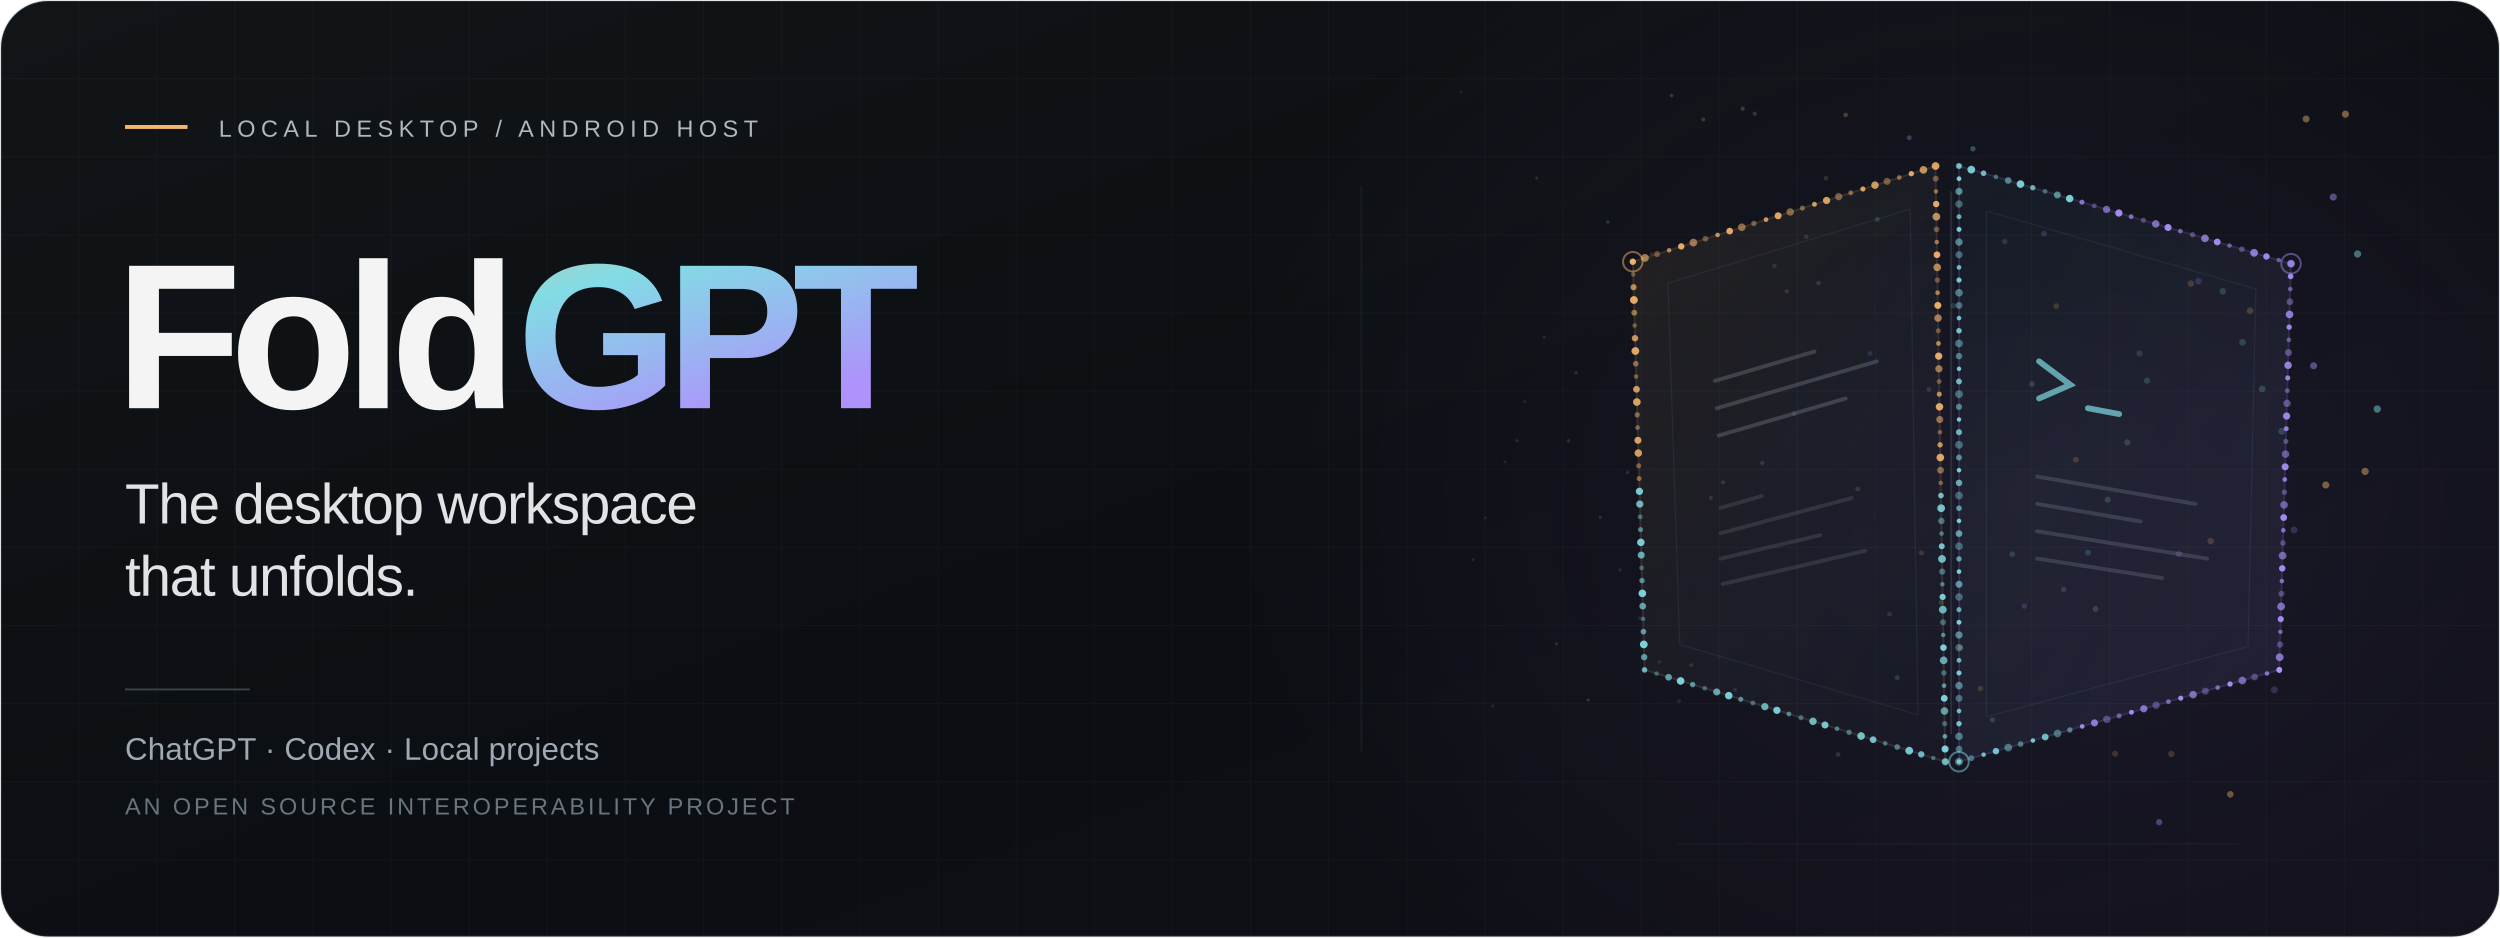
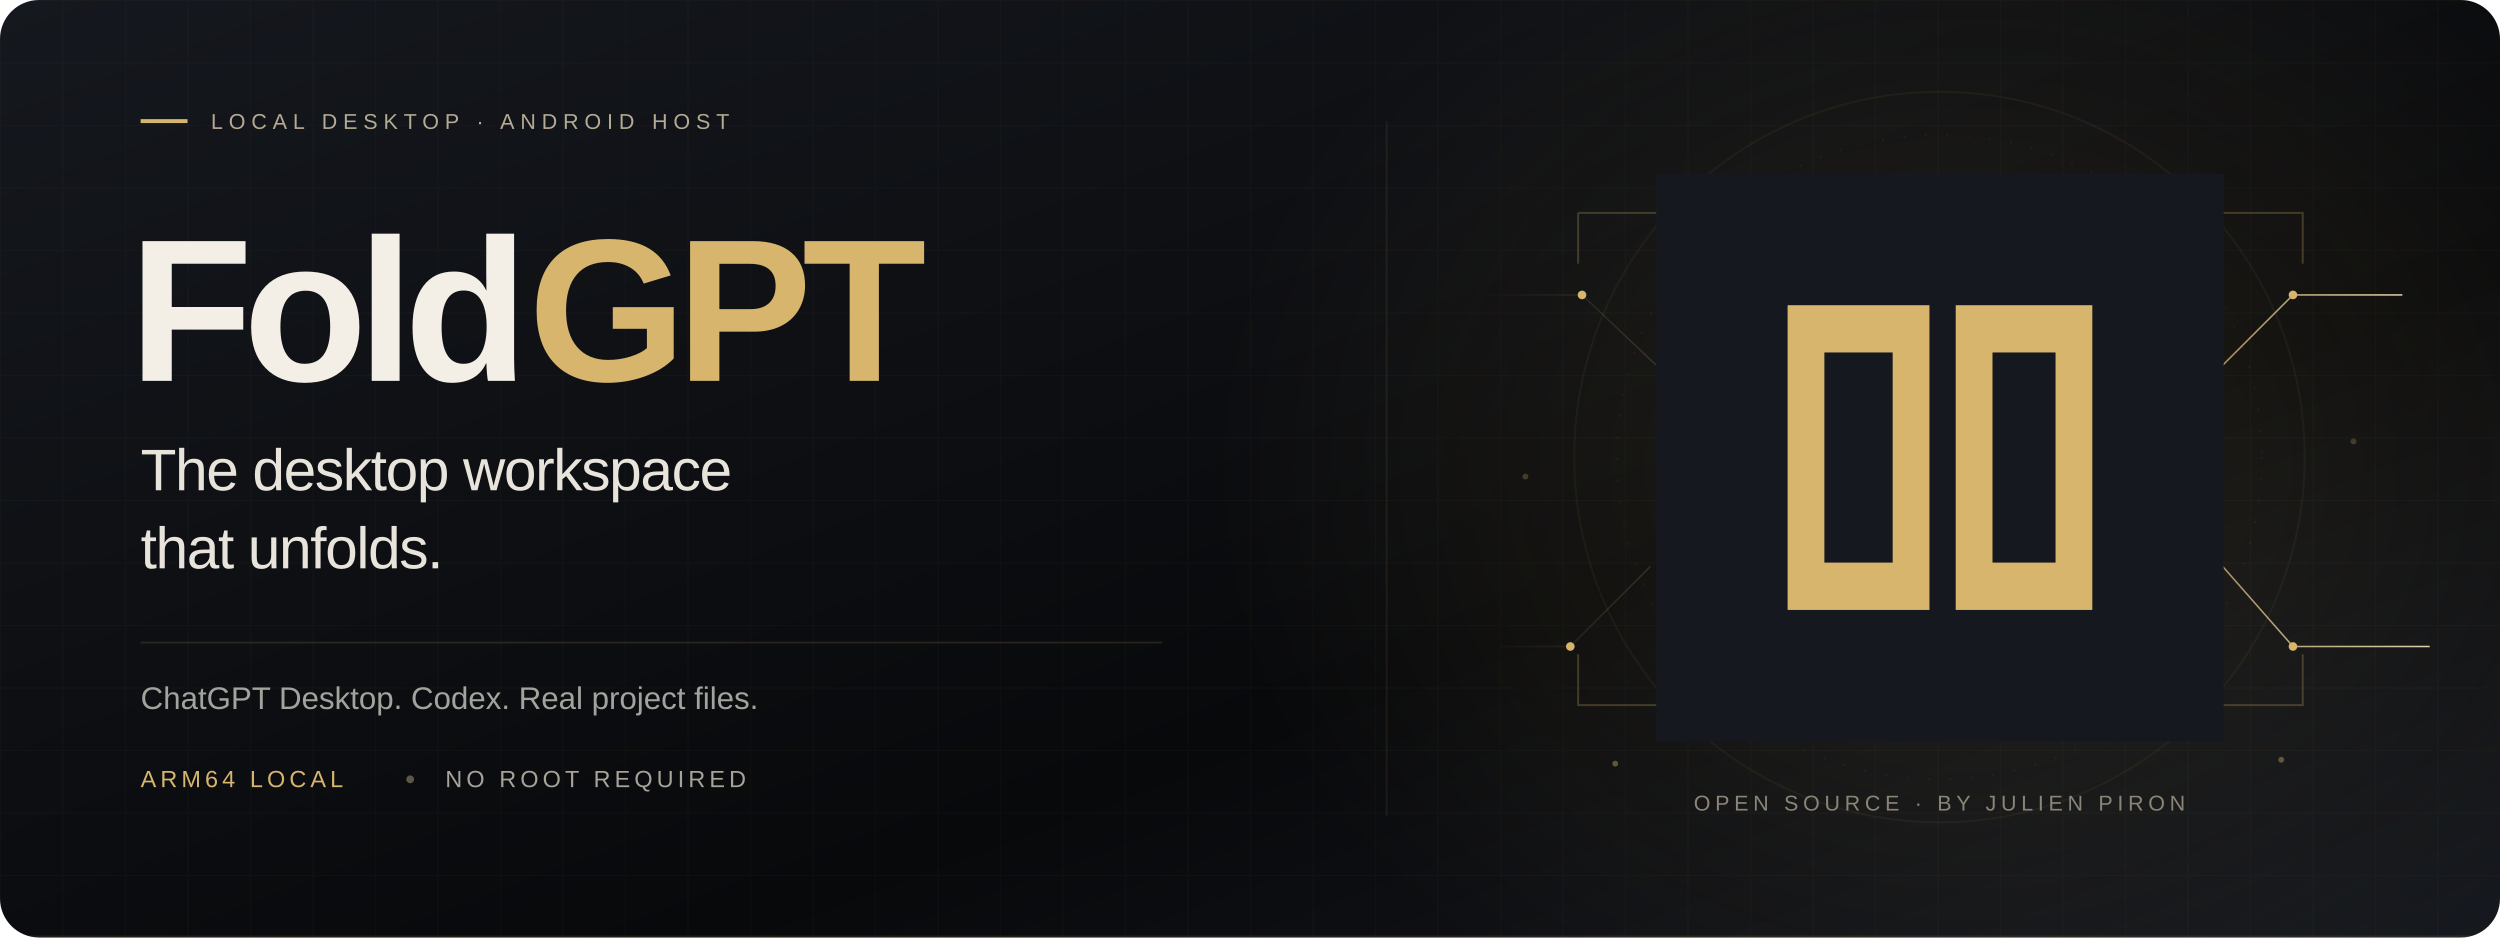
<svg xmlns="http://www.w3.org/2000/svg" width="1280" height="480" viewBox="0 0 1280 480" role="img" aria-labelledby="title description">
  <defs>
    <linearGradient id="background" x2="1" y2="1">
-       <stop stop-color="#121518" />
-       <stop offset=".54" stop-color="#0b0e12" />
-       <stop offset="1" stop-color="#111019" />
+       <stop stop-color="#15181E" />
+       <stop offset=".64" stop-color="#08090B" />
+       <stop offset="1" stop-color="#15181E" />
    </linearGradient>
-     <linearGradient id="accent" x2="1" y2=".7">
-       <stop stop-color="#f4b66e" />
-       <stop offset=".47" stop-color="#82dce5" />
-       <stop offset="1" stop-color="#ad93fb" />
+     <radialGradient id="glow">
+       <stop stop-color="#D7B56D" stop-opacity=".12" />
+       <stop offset="1" stop-color="#D7B56D" stop-opacity="0" />
+     </radialGradient>
+     <pattern id="grid" width="32" height="32" patternUnits="userSpaceOnUse">
+       <path d="M32 0H0V32" fill="none" stroke="#D7B56D" stroke-opacity=".028" />
+     </pattern>
+     <linearGradient id="thread">
+       <stop stop-color="#D7B56D" stop-opacity="0" />
+       <stop offset=".7" stop-color="#D7B56D" stop-opacity=".65" />
+       <stop offset="1" stop-color="#F4E4C0" stop-opacity=".9" />
    </linearGradient>
-     <linearGradient id="left-panel" x2="1" y2="1">
-       <stop stop-color="#f4b66e" stop-opacity=".075" />
-       <stop offset="1" stop-color="#80dce5" stop-opacity=".018" />
-     </linearGradient>
-     <linearGradient id="right-panel" x2="1" y2="1">
-       <stop stop-color="#80dce5" stop-opacity=".035" />
-       <stop offset="1" stop-color="#ad93fb" stop-opacity=".085" />
-     </linearGradient>
-     <radialGradient id="aura">
-       <stop stop-color="#a889ff" stop-opacity=".09" />
-       <stop offset="1" stop-color="#a889ff" stop-opacity="0" />
-     </radialGradient>
-     <pattern id="grid" width="40" height="40" patternUnits="userSpaceOnUse">
-       <path d="M40 0H0V40" fill="none" stroke="#dce5ed" stroke-opacity=".028" />
-     </pattern>
    <clipPath id="frame">
-       <rect x=".5" y=".5" width="1279" height="479" rx="24" />
+       <rect width="1280" height="480" rx="20" />
    </clipPath>
  </defs>
  <g clip-path="url(#frame)">
    <path fill="url(#background)" d="M0 0H1280V480H0Z" />
    <path fill="url(#grid)" d="M0 0H1280V480H0Z" />
-     <ellipse cx="1040" cy="250" rx="420" ry="340" fill="url(#aura)" />
-     <path d="M64 65H96" stroke="#f4b66e" stroke-width="2" />
-     <text x="112" y="70" fill="#b1b7be" font-family="Arial, Helvetica, sans-serif" font-size="12" letter-spacing="2.8">LOCAL DESKTOP / ANDROID HOST</text>
-     <text x="59" y="209" fill="#f3f4f3" font-family="Arial, Helvetica, sans-serif" font-weight="700" font-size="106" letter-spacing="-6">Fold<tspan fill="url(#accent)">GPT</tspan>
+     <ellipse cx="1008" cy="240" rx="390" ry="330" fill="url(#glow)" />
+     <path d="M72 62H96" stroke="#D7B56D" stroke-width="2" />
+     <text x="108" y="66" fill="#B5AA94" font-family="Arial,Helvetica,sans-serif" font-size="11" letter-spacing="3">LOCAL DESKTOP · ANDROID HOST</text>
+     <text x="66" y="195" fill="#F3EFE7" font-family="Arial,Helvetica,sans-serif" font-size="104" font-weight="700" letter-spacing="-5">Fold<tspan fill="#D7B56D">GPT</tspan>
    </text>
-     <text x="64" y="268" fill="#e1e4e5" font-family="Arial, Helvetica, sans-serif" font-size="29" letter-spacing="-.65">The desktop workspace</text>
-     <text x="64" y="305" fill="#e1e4e5" font-family="Arial, Helvetica, sans-serif" font-size="29" letter-spacing="-.65">that unfolds.</text>
-     <path d="M64 353H128" stroke="#59636d" stroke-opacity=".6" />
-     <text x="64" y="389" fill="#9fa9b3" font-family="Arial, Helvetica, sans-serif" font-size="16" letter-spacing=".1">ChatGPT · Codex · Local projects</text>
-     <text x="64" y="417" fill="#687581" font-family="Arial, Helvetica, sans-serif" font-size="12" letter-spacing="1.5">AN OPEN SOURCE INTEROPERABILITY PROJECT</text>
-     <path d="M697 95V385" stroke="#748699" stroke-opacity=".09" />
-     <path d="M836 134L991 85L996 390L842 343Z" fill="url(#left-panel)" stroke="#f4b66e" stroke-opacity=".13" />
-     <path d="M1003 85L1173 135L1167 343L1003 390Z" fill="url(#right-panel)" stroke="#a889ff" stroke-opacity=".15" />
-     <path d="M999 98V376" stroke="#9dbbc5" stroke-width="1" stroke-opacity=".15" />
-     <path d="M854 145L978 107L982 366L860 330Z M1017 108L1155 148L1151 331L1017 367Z" fill="none" stroke="#c1dbe2" stroke-width=".6" stroke-opacity=".07" />
-     <g fill="none" stroke="#a7b8c3" stroke-linecap="round">
-       <path d="M878 195L929 180 M879 209L961 185 M880 223L945 204" stroke-opacity=".24" stroke-width="2" />
-       <path d="M881 260L902 254 M881 273L948 255 M881 286L932 274 M882 299L955 282" stroke-opacity=".15" stroke-width="2" />
-       <path d="M1044 185L1060 197L1044 204 M1069 209L1085 212" stroke="#80dce5" stroke-opacity=".7" stroke-width="3" />
-       <path d="M1043 244L1124 258 M1043 258L1096 267 M1043 272L1130 286 M1043 286L1107 296" stroke-opacity=".2" stroke-width="2" />
+     <text x="72" y="251" fill="#E8E4DC" font-family="Arial,Helvetica,sans-serif" font-size="30" letter-spacing="-.7">The desktop workspace</text>
+     <text x="72" y="291" fill="#E8E4DC" font-family="Arial,Helvetica,sans-serif" font-size="30" letter-spacing="-.7">that unfolds.</text>
+     <path d="M72 329H595" stroke="#D7B56D" stroke-opacity=".14" />
+     <text x="72" y="363" fill="#A3A39E" font-family="Arial,Helvetica,sans-serif" font-size="16">ChatGPT Desktop. Codex. Real project files.</text>
+     <text x="72" y="403" fill="#D7B56D" font-family="Arial,Helvetica,sans-serif" font-size="12" letter-spacing="2.1">ARM64 LOCAL</text>
+     <circle cx="210" cy="399" r="2" fill="#5D5749" />
+     <text x="228" y="403" fill="#A7A399" font-family="Arial,Helvetica,sans-serif" font-size="12" letter-spacing="2.1">NO ROOT REQUIRED</text>
+     <path d="M710 62V418" stroke="#D7B56D" stroke-opacity=".08" />
+     <g fill="none" stroke="#D7B56D">
+       <circle cx="993" cy="234" r="187" stroke-opacity=".06" />
+       <circle cx="993" cy="234" r="165" stroke-opacity=".06" stroke-dasharray="1 10" />
+       <path d="M768 331H804L845 290 M755 151H810L848 187 M1138 187L1174 151H1230 M1138 290L1174 331H1244" stroke="url(#thread)" stroke-width=".8" />
+       <path d="M808 109H867 M808 109V135 M1120 109H1179V135 M808 335V361H867 M1120 361H1179V335" stroke-opacity=".25" stroke-width="1" />
    </g>
-     <circle cx="836.00" cy="134.00" r="1.57" fill="#f4b66e" opacity="0.93" />
-     <circle cx="842.20" cy="132.04" r="2.00" fill="#f4b66e" opacity="0.63" />
-     <circle cx="848.40" cy="130.08" r="1.53" fill="#f4b66e" opacity="0.38" />
-     <circle cx="854.60" cy="128.12" r="1.15" fill="#f4b66e" opacity="0.71" />
-     <circle cx="860.80" cy="126.16" r="1.65" fill="#f4b66e" opacity="0.92" />
-     <circle cx="867.00" cy="124.20" r="1.99" fill="#f4b66e" opacity="0.58" />
-     <circle cx="873.20" cy="122.24" r="1.46" fill="#f4b66e" opacity="0.39" />
-     <circle cx="879.40" cy="120.28" r="1.17" fill="#f4b66e" opacity="0.76" />
-     <circle cx="885.60" cy="118.32" r="1.73" fill="#f4b66e" opacity="0.91" />
-     <circle cx="891.80" cy="116.36" r="1.96" fill="#f4b66e" opacity="0.53" />
-     <circle cx="898.00" cy="114.40" r="1.38" fill="#f4b66e" opacity="0.42" />
-     <circle cx="904.20" cy="112.44" r="1.21" fill="#f4b66e" opacity="0.80" />
-     <circle cx="910.40" cy="110.48" r="1.80" fill="#f4b66e" opacity="0.88" />
-     <circle cx="916.60" cy="108.52" r="1.92" fill="#f4b66e" opacity="0.49" />
-     <circle cx="922.80" cy="106.56" r="1.31" fill="#f4b66e" opacity="0.45" />
-     <circle cx="929.00" cy="104.60" r="1.25" fill="#f4b66e" opacity="0.84" />
-     <circle cx="935.20" cy="102.64" r="1.87" fill="#f4b66e" opacity="0.85" />
-     <circle cx="941.40" cy="100.68" r="1.87" fill="#f4b66e" opacity="0.45" />
-     <circle cx="947.60" cy="98.72" r="1.26" fill="#f4b66e" opacity="0.48" />
-     <circle cx="953.80" cy="96.76" r="1.31" fill="#f4b66e" opacity="0.88" />
-     <circle cx="960.00" cy="94.80" r="1.92" fill="#f4b66e" opacity="0.81" />
-     <circle cx="966.20" cy="92.84" r="1.81" fill="#f4b66e" opacity="0.42" />
-     <circle cx="972.40" cy="90.88" r="1.21" fill="#f4b66e" opacity="0.53" />
-     <circle cx="978.60" cy="88.92" r="1.38" fill="#f4b66e" opacity="0.90" />
-     <circle cx="984.80" cy="86.96" r="1.96" fill="#f4b66e" opacity="0.76" />
-     <circle cx="991.00" cy="85.00" r="1.74" fill="#f4b66e" opacity="0.40" />
-     <circle cx="991.00" cy="85.00" r="2.00" fill="#f4b66e" opacity="0.79" />
-     <circle cx="991.11" cy="91.49" r="1.53" fill="#f4b66e" opacity="0.41" />
-     <circle cx="991.21" cy="97.98" r="1.15" fill="#f4b66e" opacity="0.54" />
-     <circle cx="991.32" cy="104.47" r="1.65" fill="#f4b66e" opacity="0.91" />
-     <circle cx="991.43" cy="110.96" r="1.99" fill="#f4b66e" opacity="0.75" />
-     <circle cx="991.53" cy="117.45" r="1.46" fill="#f4b66e" opacity="0.39" />
-     <circle cx="991.64" cy="123.94" r="1.17" fill="#f4b66e" opacity="0.59" />
-     <circle cx="991.74" cy="130.43" r="1.73" fill="#f4b66e" opacity="0.92" />
-     <circle cx="991.85" cy="136.91" r="1.96" fill="#f4b66e" opacity="0.69" />
-     <circle cx="991.96" cy="143.40" r="1.38" fill="#f4b66e" opacity="0.38" />
-     <circle cx="992.06" cy="149.89" r="1.21" fill="#f4b66e" opacity="0.64" />
-     <circle cx="992.17" cy="156.38" r="1.80" fill="#f4b66e" opacity="0.93" />
-     <circle cx="992.28" cy="162.87" r="1.92" fill="#f4b66e" opacity="0.64" />
-     <circle cx="992.38" cy="169.36" r="1.31" fill="#f4b66e" opacity="0.38" />
-     <circle cx="992.49" cy="175.85" r="1.25" fill="#f4b66e" opacity="0.69" />
-     <circle cx="992.60" cy="182.34" r="1.87" fill="#f4b66e" opacity="0.93" />
-     <circle cx="992.70" cy="188.83" r="1.87" fill="#f4b66e" opacity="0.59" />
-     <circle cx="992.81" cy="195.32" r="1.26" fill="#f4b66e" opacity="0.39" />
-     <circle cx="992.91" cy="201.81" r="1.31" fill="#f4b66e" opacity="0.74" />
-     <circle cx="993.02" cy="208.30" r="1.92" fill="#f4b66e" opacity="0.91" />
-     <circle cx="993.13" cy="214.79" r="1.81" fill="#f4b66e" opacity="0.54" />
-     <circle cx="993.23" cy="221.28" r="1.21" fill="#f4b66e" opacity="0.41" />
-     <circle cx="993.34" cy="227.77" r="1.38" fill="#f4b66e" opacity="0.79" />
-     <circle cx="993.45" cy="234.26" r="1.96" fill="#f4b66e" opacity="0.89" />
-     <circle cx="993.55" cy="240.74" r="1.74" fill="#f4b66e" opacity="0.50" />
-     <circle cx="993.66" cy="247.23" r="1.17" fill="#f4b66e" opacity="0.44" />
-     <circle cx="993.77" cy="253.72" r="1.45" fill="#83dce5" opacity="0.83" />
-     <circle cx="993.87" cy="260.21" r="1.99" fill="#83dce5" opacity="0.86" />
-     <circle cx="993.98" cy="266.70" r="1.66" fill="#83dce5" opacity="0.46" />
-     <circle cx="994.09" cy="273.19" r="1.16" fill="#83dce5" opacity="0.47" />
-     <circle cx="994.19" cy="279.68" r="1.53" fill="#83dce5" opacity="0.87" />
-     <circle cx="994.30" cy="286.17" r="2.00" fill="#83dce5" opacity="0.82" />
-     <circle cx="994.40" cy="292.66" r="1.58" fill="#83dce5" opacity="0.43" />
-     <circle cx="994.51" cy="299.15" r="1.15" fill="#83dce5" opacity="0.51" />
-     <circle cx="994.62" cy="305.64" r="1.61" fill="#83dce5" opacity="0.90" />
-     <circle cx="994.72" cy="312.13" r="2.00" fill="#83dce5" opacity="0.77" />
-     <circle cx="994.83" cy="318.62" r="1.50" fill="#83dce5" opacity="0.40" />
-     <circle cx="994.94" cy="325.11" r="1.16" fill="#83dce5" opacity="0.56" />
-     <circle cx="995.04" cy="331.60" r="1.69" fill="#83dce5" opacity="0.92" />
-     <circle cx="995.15" cy="338.09" r="1.98" fill="#83dce5" opacity="0.72" />
-     <circle cx="995.26" cy="344.57" r="1.42" fill="#83dce5" opacity="0.39" />
-     <circle cx="995.36" cy="351.06" r="1.19" fill="#83dce5" opacity="0.61" />
-     <circle cx="995.47" cy="357.55" r="1.76" fill="#83dce5" opacity="0.93" />
-     <circle cx="995.57" cy="364.04" r="1.95" fill="#83dce5" opacity="0.67" />
-     <circle cx="995.68" cy="370.53" r="1.35" fill="#83dce5" opacity="0.38" />
-     <circle cx="995.79" cy="377.02" r="1.22" fill="#83dce5" opacity="0.66" />
-     <circle cx="995.89" cy="383.51" r="1.83" fill="#83dce5" opacity="0.93" />
-     <circle cx="996.00" cy="390.00" r="1.90" fill="#83dce5" opacity="0.62" />
-     <circle cx="996.00" cy="390.00" r="1.53" fill="#83dce5" opacity="0.53" />
-     <circle cx="989.84" cy="388.12" r="1.15" fill="#83dce5" opacity="0.42" />
-     <circle cx="983.68" cy="386.24" r="1.65" fill="#83dce5" opacity="0.80" />
-     <circle cx="977.52" cy="384.36" r="1.99" fill="#83dce5" opacity="0.88" />
-     <circle cx="971.36" cy="382.48" r="1.46" fill="#83dce5" opacity="0.49" />
-     <circle cx="965.20" cy="380.60" r="1.17" fill="#83dce5" opacity="0.45" />
-     <circle cx="959.04" cy="378.72" r="1.73" fill="#83dce5" opacity="0.84" />
-     <circle cx="952.88" cy="376.84" r="1.96" fill="#83dce5" opacity="0.85" />
-     <circle cx="946.72" cy="374.96" r="1.38" fill="#83dce5" opacity="0.45" />
-     <circle cx="940.56" cy="373.08" r="1.21" fill="#83dce5" opacity="0.48" />
-     <circle cx="934.40" cy="371.20" r="1.80" fill="#83dce5" opacity="0.88" />
-     <circle cx="928.24" cy="369.32" r="1.92" fill="#83dce5" opacity="0.80" />
-     <circle cx="922.08" cy="367.44" r="1.31" fill="#83dce5" opacity="0.42" />
-     <circle cx="915.92" cy="365.56" r="1.25" fill="#83dce5" opacity="0.53" />
-     <circle cx="909.76" cy="363.68" r="1.87" fill="#83dce5" opacity="0.90" />
-     <circle cx="903.60" cy="361.80" r="1.87" fill="#83dce5" opacity="0.76" />
-     <circle cx="897.44" cy="359.92" r="1.26" fill="#83dce5" opacity="0.40" />
-     <circle cx="891.28" cy="358.04" r="1.31" fill="#83dce5" opacity="0.58" />
-     <circle cx="885.12" cy="356.16" r="1.92" fill="#83dce5" opacity="0.92" />
-     <circle cx="878.96" cy="354.28" r="1.81" fill="#83dce5" opacity="0.71" />
-     <circle cx="872.80" cy="352.40" r="1.21" fill="#83dce5" opacity="0.38" />
-     <circle cx="866.64" cy="350.52" r="1.38" fill="#83dce5" opacity="0.63" />
-     <circle cx="860.48" cy="348.64" r="1.96" fill="#83dce5" opacity="0.93" />
-     <circle cx="854.32" cy="346.76" r="1.74" fill="#83dce5" opacity="0.66" />
-     <circle cx="848.16" cy="344.88" r="1.17" fill="#83dce5" opacity="0.38" />
-     <circle cx="842.00" cy="343.00" r="1.45" fill="#83dce5" opacity="0.68" />
-     <circle cx="842.00" cy="343.00" r="1.15" fill="#83dce5" opacity="0.38" />
-     <circle cx="841.81" cy="336.47" r="1.65" fill="#83dce5" opacity="0.64" />
-     <circle cx="841.62" cy="329.94" r="1.99" fill="#83dce5" opacity="0.93" />
-     <circle cx="841.44" cy="323.41" r="1.46" fill="#83dce5" opacity="0.64" />
-     <circle cx="841.25" cy="316.88" r="1.17" fill="#83dce5" opacity="0.38" />
-     <circle cx="841.06" cy="310.34" r="1.73" fill="#83dce5" opacity="0.69" />
-     <circle cx="840.88" cy="303.81" r="1.96" fill="#83dce5" opacity="0.93" />
-     <circle cx="840.69" cy="297.28" r="1.38" fill="#83dce5" opacity="0.59" />
-     <circle cx="840.50" cy="290.75" r="1.21" fill="#83dce5" opacity="0.39" />
-     <circle cx="840.31" cy="284.22" r="1.80" fill="#83dce5" opacity="0.74" />
-     <circle cx="840.12" cy="277.69" r="1.92" fill="#83dce5" opacity="0.91" />
-     <circle cx="839.94" cy="271.16" r="1.31" fill="#83dce5" opacity="0.54" />
-     <circle cx="839.75" cy="264.62" r="1.25" fill="#83dce5" opacity="0.41" />
-     <circle cx="839.56" cy="258.09" r="1.87" fill="#83dce5" opacity="0.79" />
-     <circle cx="839.38" cy="251.56" r="1.87" fill="#83dce5" opacity="0.89" />
-     <circle cx="839.19" cy="245.03" r="1.26" fill="#f4b66e" opacity="0.50" />
-     <circle cx="839.00" cy="238.50" r="1.31" fill="#f4b66e" opacity="0.44" />
-     <circle cx="838.81" cy="231.97" r="1.92" fill="#f4b66e" opacity="0.83" />
-     <circle cx="838.62" cy="225.44" r="1.81" fill="#f4b66e" opacity="0.86" />
-     <circle cx="838.44" cy="218.91" r="1.21" fill="#f4b66e" opacity="0.46" />
-     <circle cx="838.25" cy="212.38" r="1.38" fill="#f4b66e" opacity="0.47" />
-     <circle cx="838.06" cy="205.84" r="1.96" fill="#f4b66e" opacity="0.87" />
-     <circle cx="837.88" cy="199.31" r="1.74" fill="#f4b66e" opacity="0.82" />
-     <circle cx="837.69" cy="192.78" r="1.17" fill="#f4b66e" opacity="0.42" />
-     <circle cx="837.50" cy="186.25" r="1.45" fill="#f4b66e" opacity="0.52" />
-     <circle cx="837.31" cy="179.72" r="1.99" fill="#f4b66e" opacity="0.90" />
-     <circle cx="837.12" cy="173.19" r="1.66" fill="#f4b66e" opacity="0.77" />
-     <circle cx="836.94" cy="166.66" r="1.16" fill="#f4b66e" opacity="0.40" />
-     <circle cx="836.75" cy="160.12" r="1.53" fill="#f4b66e" opacity="0.56" />
-     <circle cx="836.56" cy="153.59" r="2.00" fill="#f4b66e" opacity="0.92" />
-     <circle cx="836.38" cy="147.06" r="1.58" fill="#f4b66e" opacity="0.72" />
-     <circle cx="836.19" cy="140.53" r="1.15" fill="#f4b66e" opacity="0.39" />
-     <circle cx="836.00" cy="134.00" r="1.61" fill="#f4b66e" opacity="0.61" />
-     <circle cx="1003.00" cy="85.00" r="1.65" fill="#83dce5" opacity="0.49" />
-     <circle cx="1009.30" cy="86.85" r="1.99" fill="#83dce5" opacity="0.88" />
-     <circle cx="1015.59" cy="88.70" r="1.46" fill="#83dce5" opacity="0.80" />
-     <circle cx="1021.89" cy="90.56" r="1.17" fill="#83dce5" opacity="0.42" />
-     <circle cx="1028.19" cy="92.41" r="1.73" fill="#83dce5" opacity="0.53" />
-     <circle cx="1034.48" cy="94.26" r="1.96" fill="#83dce5" opacity="0.91" />
-     <circle cx="1040.78" cy="96.11" r="1.38" fill="#83dce5" opacity="0.76" />
-     <circle cx="1047.07" cy="97.96" r="1.21" fill="#83dce5" opacity="0.40" />
-     <circle cx="1053.37" cy="99.81" r="1.80" fill="#83dce5" opacity="0.58" />
-     <circle cx="1059.67" cy="101.67" r="1.92" fill="#83dce5" opacity="0.92" />
-     <circle cx="1065.96" cy="103.52" r="1.31" fill="#ad93fb" opacity="0.71" />
-     <circle cx="1072.26" cy="105.37" r="1.25" fill="#ad93fb" opacity="0.38" />
-     <circle cx="1078.56" cy="107.22" r="1.87" fill="#ad93fb" opacity="0.63" />
-     <circle cx="1084.85" cy="109.07" r="1.87" fill="#ad93fb" opacity="0.93" />
-     <circle cx="1091.15" cy="110.93" r="1.26" fill="#ad93fb" opacity="0.66" />
-     <circle cx="1097.44" cy="112.78" r="1.31" fill="#ad93fb" opacity="0.38" />
-     <circle cx="1103.74" cy="114.63" r="1.92" fill="#ad93fb" opacity="0.68" />
-     <circle cx="1110.04" cy="116.48" r="1.81" fill="#ad93fb" opacity="0.93" />
-     <circle cx="1116.33" cy="118.33" r="1.21" fill="#ad93fb" opacity="0.60" />
-     <circle cx="1122.63" cy="120.19" r="1.38" fill="#ad93fb" opacity="0.39" />
-     <circle cx="1128.93" cy="122.04" r="1.96" fill="#ad93fb" opacity="0.73" />
-     <circle cx="1135.22" cy="123.89" r="1.74" fill="#ad93fb" opacity="0.92" />
-     <circle cx="1141.52" cy="125.74" r="1.17" fill="#ad93fb" opacity="0.55" />
-     <circle cx="1147.81" cy="127.59" r="1.45" fill="#ad93fb" opacity="0.40" />
-     <circle cx="1154.11" cy="129.44" r="1.99" fill="#ad93fb" opacity="0.78" />
-     <circle cx="1160.41" cy="131.30" r="1.66" fill="#ad93fb" opacity="0.89" />
-     <circle cx="1166.70" cy="133.15" r="1.16" fill="#ad93fb" opacity="0.51" />
-     <circle cx="1173.00" cy="135.00" r="1.53" fill="#ad93fb" opacity="0.43" />
-     <circle cx="1173.00" cy="135.00" r="1.99" fill="#ad93fb" opacity="0.75" />
-     <circle cx="1172.81" cy="141.50" r="1.46" fill="#ad93fb" opacity="0.91" />
-     <circle cx="1172.62" cy="148.00" r="1.17" fill="#ad93fb" opacity="0.54" />
-     <circle cx="1172.44" cy="154.50" r="1.73" fill="#ad93fb" opacity="0.41" />
-     <circle cx="1172.25" cy="161.00" r="1.96" fill="#ad93fb" opacity="0.79" />
-     <circle cx="1172.06" cy="167.50" r="1.38" fill="#ad93fb" opacity="0.89" />
-     <circle cx="1171.88" cy="174.00" r="1.21" fill="#ad93fb" opacity="0.50" />
-     <circle cx="1171.69" cy="180.50" r="1.80" fill="#ad93fb" opacity="0.44" />
-     <circle cx="1171.50" cy="187.00" r="1.92" fill="#ad93fb" opacity="0.83" />
-     <circle cx="1171.31" cy="193.50" r="1.31" fill="#ad93fb" opacity="0.85" />
-     <circle cx="1171.12" cy="200.00" r="1.25" fill="#ad93fb" opacity="0.46" />
-     <circle cx="1170.94" cy="206.50" r="1.87" fill="#ad93fb" opacity="0.47" />
-     <circle cx="1170.75" cy="213.00" r="1.87" fill="#ad93fb" opacity="0.87" />
-     <circle cx="1170.56" cy="219.50" r="1.26" fill="#ad93fb" opacity="0.82" />
-     <circle cx="1170.38" cy="226.00" r="1.31" fill="#ad93fb" opacity="0.42" />
-     <circle cx="1170.19" cy="232.50" r="1.92" fill="#ad93fb" opacity="0.52" />
-     <circle cx="1170.00" cy="239.00" r="1.81" fill="#ad93fb" opacity="0.90" />
-     <circle cx="1169.81" cy="245.50" r="1.21" fill="#ad93fb" opacity="0.77" />
-     <circle cx="1169.62" cy="252.00" r="1.38" fill="#ad93fb" opacity="0.40" />
-     <circle cx="1169.44" cy="258.50" r="1.96" fill="#ad93fb" opacity="0.56" />
-     <circle cx="1169.25" cy="265.00" r="1.74" fill="#ad93fb" opacity="0.92" />
-     <circle cx="1169.06" cy="271.50" r="1.17" fill="#ad93fb" opacity="0.72" />
-     <circle cx="1168.88" cy="278.00" r="1.45" fill="#ad93fb" opacity="0.39" />
-     <circle cx="1168.69" cy="284.50" r="1.99" fill="#ad93fb" opacity="0.61" />
-     <circle cx="1168.50" cy="291.00" r="1.66" fill="#ad93fb" opacity="0.93" />
-     <circle cx="1168.31" cy="297.50" r="1.16" fill="#ad93fb" opacity="0.67" />
-     <circle cx="1168.12" cy="304.00" r="1.53" fill="#ad93fb" opacity="0.38" />
-     <circle cx="1167.94" cy="310.50" r="2.00" fill="#ad93fb" opacity="0.67" />
-     <circle cx="1167.75" cy="317.00" r="1.58" fill="#ad93fb" opacity="0.93" />
-     <circle cx="1167.56" cy="323.50" r="1.15" fill="#ad93fb" opacity="0.62" />
-     <circle cx="1167.38" cy="330.00" r="1.61" fill="#ad93fb" opacity="0.38" />
-     <circle cx="1167.19" cy="336.50" r="2.00" fill="#ad93fb" opacity="0.72" />
-     <circle cx="1167.00" cy="343.00" r="1.50" fill="#ad93fb" opacity="0.92" />
-     <circle cx="1167.00" cy="343.00" r="1.46" fill="#ad93fb" opacity="0.92" />
-     <circle cx="1160.69" cy="344.81" r="1.17" fill="#ad93fb" opacity="0.71" />
-     <circle cx="1154.38" cy="346.62" r="1.73" fill="#ad93fb" opacity="0.38" />
-     <circle cx="1148.08" cy="348.42" r="1.96" fill="#ad93fb" opacity="0.63" />
-     <circle cx="1141.77" cy="350.23" r="1.38" fill="#ad93fb" opacity="0.93" />
-     <circle cx="1135.46" cy="352.04" r="1.21" fill="#ad93fb" opacity="0.65" />
-     <circle cx="1129.15" cy="353.85" r="1.80" fill="#ad93fb" opacity="0.38" />
-     <circle cx="1122.85" cy="355.65" r="1.92" fill="#ad93fb" opacity="0.68" />
-     <circle cx="1116.54" cy="357.46" r="1.31" fill="#ad93fb" opacity="0.93" />
-     <circle cx="1110.23" cy="359.27" r="1.25" fill="#ad93fb" opacity="0.60" />
-     <circle cx="1103.92" cy="361.08" r="1.87" fill="#ad93fb" opacity="0.39" />
-     <circle cx="1097.62" cy="362.88" r="1.87" fill="#ad93fb" opacity="0.73" />
-     <circle cx="1091.31" cy="364.69" r="1.26" fill="#ad93fb" opacity="0.92" />
-     <circle cx="1085.00" cy="366.50" r="1.31" fill="#ad93fb" opacity="0.55" />
-     <circle cx="1078.69" cy="368.31" r="1.92" fill="#ad93fb" opacity="0.40" />
-     <circle cx="1072.38" cy="370.12" r="1.81" fill="#ad93fb" opacity="0.78" />
-     <circle cx="1066.08" cy="371.92" r="1.21" fill="#ad93fb" opacity="0.89" />
-     <circle cx="1059.77" cy="373.73" r="1.38" fill="#83dce5" opacity="0.51" />
-     <circle cx="1053.46" cy="375.54" r="1.96" fill="#83dce5" opacity="0.43" />
-     <circle cx="1047.15" cy="377.35" r="1.74" fill="#83dce5" opacity="0.82" />
-     <circle cx="1040.85" cy="379.15" r="1.17" fill="#83dce5" opacity="0.86" />
-     <circle cx="1034.54" cy="380.96" r="1.45" fill="#83dce5" opacity="0.47" />
-     <circle cx="1028.23" cy="382.77" r="1.99" fill="#83dce5" opacity="0.46" />
-     <circle cx="1021.92" cy="384.58" r="1.66" fill="#83dce5" opacity="0.86" />
-     <circle cx="1015.62" cy="386.38" r="1.16" fill="#83dce5" opacity="0.83" />
-     <circle cx="1009.31" cy="388.19" r="1.53" fill="#83dce5" opacity="0.43" />
-     <circle cx="1003.00" cy="390.00" r="2.00" fill="#83dce5" opacity="0.50" />
-     <circle cx="1003.00" cy="390.00" r="1.17" fill="#83dce5" opacity="0.85" />
-     <circle cx="1003.00" cy="383.51" r="1.73" fill="#83dce5" opacity="0.46" />
-     <circle cx="1003.00" cy="377.02" r="1.96" fill="#83dce5" opacity="0.48" />
-     <circle cx="1003.00" cy="370.53" r="1.38" fill="#83dce5" opacity="0.87" />
-     <circle cx="1003.00" cy="364.04" r="1.21" fill="#83dce5" opacity="0.81" />
-     <circle cx="1003.00" cy="357.55" r="1.80" fill="#83dce5" opacity="0.42" />
-     <circle cx="1003.00" cy="351.06" r="1.92" fill="#83dce5" opacity="0.52" />
-     <circle cx="1003.00" cy="344.57" r="1.31" fill="#83dce5" opacity="0.90" />
-     <circle cx="1003.00" cy="338.09" r="1.25" fill="#83dce5" opacity="0.77" />
-     <circle cx="1003.00" cy="331.60" r="1.87" fill="#83dce5" opacity="0.40" />
-     <circle cx="1003.00" cy="325.11" r="1.87" fill="#83dce5" opacity="0.56" />
-     <circle cx="1003.00" cy="318.62" r="1.26" fill="#83dce5" opacity="0.92" />
-     <circle cx="1003.00" cy="312.13" r="1.31" fill="#83dce5" opacity="0.72" />
-     <circle cx="1003.00" cy="305.64" r="1.92" fill="#83dce5" opacity="0.39" />
-     <circle cx="1003.00" cy="299.15" r="1.81" fill="#83dce5" opacity="0.62" />
-     <circle cx="1003.00" cy="292.66" r="1.21" fill="#83dce5" opacity="0.93" />
-     <circle cx="1003.00" cy="286.17" r="1.38" fill="#83dce5" opacity="0.67" />
-     <circle cx="1003.00" cy="279.68" r="1.96" fill="#83dce5" opacity="0.38" />
-     <circle cx="1003.00" cy="273.19" r="1.74" fill="#83dce5" opacity="0.67" />
-     <circle cx="1003.00" cy="266.70" r="1.17" fill="#83dce5" opacity="0.93" />
-     <circle cx="1003.00" cy="260.21" r="1.45" fill="#83dce5" opacity="0.62" />
-     <circle cx="1003.00" cy="253.72" r="1.99" fill="#83dce5" opacity="0.38" />
-     <circle cx="1003.00" cy="247.23" r="1.66" fill="#83dce5" opacity="0.72" />
-     <circle cx="1003.00" cy="240.74" r="1.16" fill="#83dce5" opacity="0.92" />
-     <circle cx="1003.00" cy="234.26" r="1.53" fill="#83dce5" opacity="0.57" />
-     <circle cx="1003.00" cy="227.77" r="2.00" fill="#83dce5" opacity="0.40" />
-     <circle cx="1003.00" cy="221.28" r="1.58" fill="#83dce5" opacity="0.77" />
-     <circle cx="1003.00" cy="214.79" r="1.15" fill="#83dce5" opacity="0.90" />
-     <circle cx="1003.00" cy="208.30" r="1.61" fill="#83dce5" opacity="0.52" />
-     <circle cx="1003.00" cy="201.81" r="2.00" fill="#83dce5" opacity="0.42" />
-     <circle cx="1003.00" cy="195.32" r="1.50" fill="#83dce5" opacity="0.81" />
-     <circle cx="1003.00" cy="188.83" r="1.16" fill="#83dce5" opacity="0.87" />
-     <circle cx="1003.00" cy="182.34" r="1.69" fill="#83dce5" opacity="0.48" />
-     <circle cx="1003.00" cy="175.85" r="1.98" fill="#83dce5" opacity="0.45" />
-     <circle cx="1003.00" cy="169.36" r="1.42" fill="#83dce5" opacity="0.85" />
-     <circle cx="1003.00" cy="162.87" r="1.19" fill="#83dce5" opacity="0.84" />
-     <circle cx="1003.00" cy="156.38" r="1.76" fill="#83dce5" opacity="0.44" />
-     <circle cx="1003.00" cy="149.89" r="1.95" fill="#83dce5" opacity="0.49" />
-     <circle cx="1003.00" cy="143.40" r="1.35" fill="#83dce5" opacity="0.88" />
-     <circle cx="1003.00" cy="136.91" r="1.22" fill="#83dce5" opacity="0.80" />
-     <circle cx="1003.00" cy="130.43" r="1.83" fill="#83dce5" opacity="0.41" />
-     <circle cx="1003.00" cy="123.94" r="1.90" fill="#83dce5" opacity="0.54" />
-     <circle cx="1003.00" cy="117.45" r="1.29" fill="#83dce5" opacity="0.91" />
-     <circle cx="1003.00" cy="110.96" r="1.28" fill="#83dce5" opacity="0.75" />
-     <circle cx="1003.00" cy="104.47" r="1.89" fill="#83dce5" opacity="0.39" />
-     <circle cx="1003.00" cy="97.98" r="1.84" fill="#83dce5" opacity="0.59" />
-     <circle cx="1003.00" cy="91.49" r="1.23" fill="#83dce5" opacity="0.92" />
-     <circle cx="1003.00" cy="85.00" r="1.34" fill="#83dce5" opacity="0.70" />
-     <circle cx="748.00" cy="47.00" r="0.70" fill="#f4b66e" opacity="0.12" />
-     <circle cx="1040.33" cy="196.61" r="1.44" fill="#83dce5" opacity="0.18" />
-     <circle cx="859.66" cy="358.97" r="0.98" fill="#ad93fb" opacity="0.14" />
-     <circle cx="1151.99" cy="159.09" r="1.72" fill="#f4b66e" opacity="0.21" />
-     <circle cx="971.32" cy="346.95" r="1.27" fill="#83dce5" opacity="0.17" />
-     <circle cx="790.65" cy="172.56" r="0.81" fill="#ad93fb" opacity="0.15" />
-     <circle cx="1082.98" cy="385.92" r="1.55" fill="#f4b66e" opacity="0.19" />
-     <circle cx="902.31" cy="237.04" r="1.09" fill="#83dce5" opacity="0.15" />
-     <circle cx="1194.64" cy="100.90" r="1.83" fill="#ad93fb" opacity="0.45" />
-     <circle cx="1013.97" cy="352.51" r="1.37" fill="#f4b66e" opacity="0.18" />
-     <circle cx="833.30" cy="241.87" r="0.92" fill="#83dce5" opacity="0.14" />
-     <circle cx="1125.63" cy="143.98" r="1.66" fill="#ad93fb" opacity="0.20" />
-     <circle cx="944.96" cy="58.85" r="1.20" fill="#f4b66e" opacity="0.27" />
-     <circle cx="764.29" cy="361.46" r="0.74" fill="#83dce5" opacity="0.13" />
-     <circle cx="1056.62" cy="301.82" r="1.48" fill="#ad93fb" opacity="0.19" />
-     <circle cx="875.95" cy="254.93" r="1.02" fill="#f4b66e" opacity="0.15" />
-     <circle cx="1168.28" cy="220.80" r="1.77" fill="#83dce5" opacity="0.21" />
-     <circle cx="987.61" cy="199.41" r="1.31" fill="#ad93fb" opacity="0.17" />
-     <circle cx="806.94" cy="190.77" r="0.85" fill="#f4b66e" opacity="0.16" />
-     <circle cx="1099.27" cy="194.88" r="1.59" fill="#83dce5" opacity="0.19" />
-     <circle cx="918.60" cy="211.75" r="1.13" fill="#ad93fb" opacity="0.16" />
-     <circle cx="1210.93" cy="241.36" r="1.87" fill="#f4b66e" opacity="0.46" />
-     <circle cx="1030.26" cy="283.72" r="1.42" fill="#83dce5" opacity="0.18" />
-     <circle cx="849.59" cy="338.83" r="0.96" fill="#ad93fb" opacity="0.14" />
-     <circle cx="1141.92" cy="406.69" r="1.70" fill="#f4b66e" opacity="0.41" />
-     <circle cx="961.25" cy="112.31" r="1.24" fill="#83dce5" opacity="0.17" />
-     <circle cx="780.58" cy="205.67" r="0.78" fill="#ad93fb" opacity="0.14" />
-     <circle cx="1072.91" cy="311.78" r="1.52" fill="#f4b66e" opacity="0.19" />
-     <circle cx="892.24" cy="55.64" r="1.07" fill="#83dce5" opacity="0.23" />
-     <circle cx="1184.57" cy="187.26" r="1.81" fill="#ad93fb" opacity="0.44" />
-     <circle cx="1003.90" cy="331.62" r="1.35" fill="#f4b66e" opacity="0.17" />
-     <circle cx="823.23" cy="113.73" r="0.89" fill="#83dce5" opacity="0.18" />
-     <circle cx="1115.56" cy="283.59" r="1.63" fill="#ad93fb" opacity="0.20" />
-     <circle cx="934.89" cy="91.20" r="1.17" fill="#f4b66e" opacity="0.16" />
-     <circle cx="754.22" cy="286.57" r="0.72" fill="#83dce5" opacity="0.12" />
-     <circle cx="1046.55" cy="119.68" r="1.46" fill="#ad93fb" opacity="0.18" />
-     <circle cx="865.88" cy="340.54" r="1.00" fill="#f4b66e" opacity="0.14" />
-     <circle cx="1158.21" cy="199.15" r="1.74" fill="#83dce5" opacity="0.21" />
-     <circle cx="977.54" cy="70.52" r="1.28" fill="#ad93fb" opacity="0.29" />
-     <circle cx="796.87" cy="329.63" r="0.82" fill="#f4b66e" opacity="0.16" />
-     <circle cx="1089.20" cy="226.49" r="1.57" fill="#83dce5" opacity="0.19" />
-     <circle cx="908.53" cy="136.10" r="1.11" fill="#ad93fb" opacity="0.15" />
-     <circle cx="1200.86" cy="58.46" r="1.85" fill="#f4b66e" opacity="0.46" />
-     <circle cx="1020.19" cy="368.58" r="1.39" fill="#83dce5" opacity="0.18" />
-     <circle cx="839.52" cy="316.44" r="0.93" fill="#ad93fb" opacity="0.14" />
-     <circle cx="1131.85" cy="277.05" r="1.67" fill="#f4b66e" opacity="0.20" />
-     <circle cx="951.18" cy="250.41" r="1.22" fill="#83dce5" opacity="0.16" />
-     <circle cx="770.51" cy="236.53" r="0.76" fill="#ad93fb" opacity="0.14" />
-     <circle cx="1062.84" cy="235.39" r="1.50" fill="#f4b66e" opacity="0.19" />
-     <circle cx="882.17" cy="247.00" r="1.04" fill="#83dce5" opacity="0.15" />
-     <circle cx="1174.50" cy="271.36" r="1.78" fill="#ad93fb" opacity="0.21" />
-     <circle cx="993.83" cy="308.47" r="1.32" fill="#f4b66e" opacity="0.17" />
-     <circle cx="813.16" cy="358.34" r="0.87" fill="#83dce5" opacity="0.17" />
-     <circle cx="1105.49" cy="420.95" r="1.61" fill="#ad93fb" opacity="0.38" />
-     <circle cx="924.82" cy="121.31" r="1.15" fill="#f4b66e" opacity="0.16" />
-     <circle cx="1217.15" cy="209.42" r="1.89" fill="#83dce5" opacity="0.47" />
-     <circle cx="1036.48" cy="310.29" r="1.43" fill="#ad93fb" opacity="0.18" />
-     <circle cx="855.81" cy="48.90" r="0.97" fill="#f4b66e" opacity="0.20" />
-     <circle cx="1148.14" cy="175.26" r="1.72" fill="#83dce5" opacity="0.20" />
-     <circle cx="967.47" cy="314.37" r="1.26" fill="#ad93fb" opacity="0.17" />
-     <circle cx="786.80" cy="91.24" r="0.80" fill="#f4b66e" opacity="0.15" />
-     <circle cx="1079.13" cy="255.85" r="1.54" fill="#83dce5" opacity="0.19" />
-     <circle cx="898.46" cy="58.21" r="1.08" fill="#ad93fb" opacity="0.23" />
-     <circle cx="1190.79" cy="248.32" r="1.82" fill="#f4b66e" opacity="0.45" />
-     <circle cx="1010.12" cy="76.18" r="1.37" fill="#83dce5" opacity="0.31" />
-     <circle cx="829.45" cy="291.80" r="0.91" fill="#ad93fb" opacity="0.14" />
-     <circle cx="1121.79" cy="145.16" r="1.65" fill="#f4b66e" opacity="0.20" />
-     <circle cx="941.12" cy="386.27" r="1.19" fill="#83dce5" opacity="0.16" />
-     <circle cx="760.45" cy="265.13" r="0.73" fill="#ad93fb" opacity="0.13" />
-     <circle cx="1052.78" cy="156.75" r="1.47" fill="#f4b66e" opacity="0.18" />
-     <circle cx="872.11" cy="61.11" r="1.01" fill="#83dce5" opacity="0.21" />
-     <circle cx="1164.44" cy="353.22" r="1.76" fill="#ad93fb" opacity="0.21" />
-     <circle cx="983.77" cy="283.08" r="1.30" fill="#f4b66e" opacity="0.17" />
-     <circle cx="803.10" cy="225.69" r="0.84" fill="#83dce5" opacity="0.16" />
-     <circle cx="1095.43" cy="181.06" r="1.58" fill="#ad93fb" opacity="0.19" />
-     <circle cx="914.76" cy="149.17" r="1.12" fill="#f4b66e" opacity="0.16" />
-     <circle cx="1207.09" cy="130.03" r="1.86" fill="#83dce5" opacity="0.46" />
-     <circle cx="1026.42" cy="123.64" r="1.41" fill="#ad93fb" opacity="0.18" />
-     <circle cx="845.75" cy="130.01" r="0.95" fill="#f4b66e" opacity="0.14" />
-     <circle cx="1138.08" cy="149.12" r="1.69" fill="#83dce5" opacity="0.20" />
-     <circle cx="957.41" cy="180.98" r="1.23" fill="#ad93fb" opacity="0.16" />
-     <circle cx="776.74" cy="225.59" r="0.77" fill="#f4b66e" opacity="0.14" />
-     <circle cx="1069.07" cy="282.95" r="1.51" fill="#83dce5" opacity="0.19" />
-     <circle cx="888.40" cy="353.07" r="1.06" fill="#ad93fb" opacity="0.15" />
-     <circle cx="1180.73" cy="60.93" r="1.80" fill="#f4b66e" opacity="0.44" />
-     <circle cx="1000.06" cy="156.54" r="1.34" fill="#83dce5" opacity="0.17" />
-     <circle cx="819.39" cy="264.90" r="0.88" fill="#ad93fb" opacity="0.17" />
-     <circle cx="1111.72" cy="386.02" r="1.62" fill="#f4b66e" opacity="0.20" />
-     <circle cx="931.05" cy="144.88" r="1.16" fill="#83dce5" opacity="0.16" />
-     <g fill="none" stroke-width="1">
-       <circle cx="836" cy="134" r="5" stroke="#f4b66e" opacity=".5" />
-       <circle cx="1173" cy="135" r="5" stroke="#ad93fb" opacity=".45" />
-       <circle cx="1003" cy="390" r="5" stroke="#83dce5" opacity=".5" />
+     <g transform="translate(848 89) scale(2.69)">
+       <path fill="#15181E" d="M0,0h108v108h-108z" />
+       <path fill="#D7B56D" d="M25,25h27v58h-27z M57,25h26v58h-26z" />
+       <path fill="#15181E" d="M32,34h13v40h-13z M64,34h12v40h-12z" />
    </g>
-     <path d="M858 432H1146" stroke="#84919d" stroke-opacity=".06" />
+     <g fill="#D7B56D">
+       <circle cx="804" cy="331" r="2.2" />
+       <circle cx="810" cy="151" r="2.2" />
+       <circle cx="1174" cy="151" r="2.2" />
+       <circle cx="1174" cy="331" r="2.2" />
+       <circle cx="781" cy="244" r="1.5" opacity=".25" />
+       <circle cx="1205" cy="226" r="1.5" opacity=".25" />
+       <circle cx="1168" cy="389" r="1.5" opacity=".4" />
+       <circle cx="827" cy="391" r="1.5" opacity=".4" />
+     </g>
+     <text x="993" y="415" text-anchor="middle" fill="#8B8578" font-family="Arial,Helvetica,sans-serif" font-size="11" letter-spacing="2.4">OPEN SOURCE · BY JULIEN PIRON</text>
+     <path d="M0 479.5H1280" stroke="#D7B56D" stroke-opacity=".12" />
  </g>
-   <rect x=".5" y=".5" width="1279" height="479" rx="24" fill="none" stroke="#77838f" stroke-opacity=".2" />
</svg>
